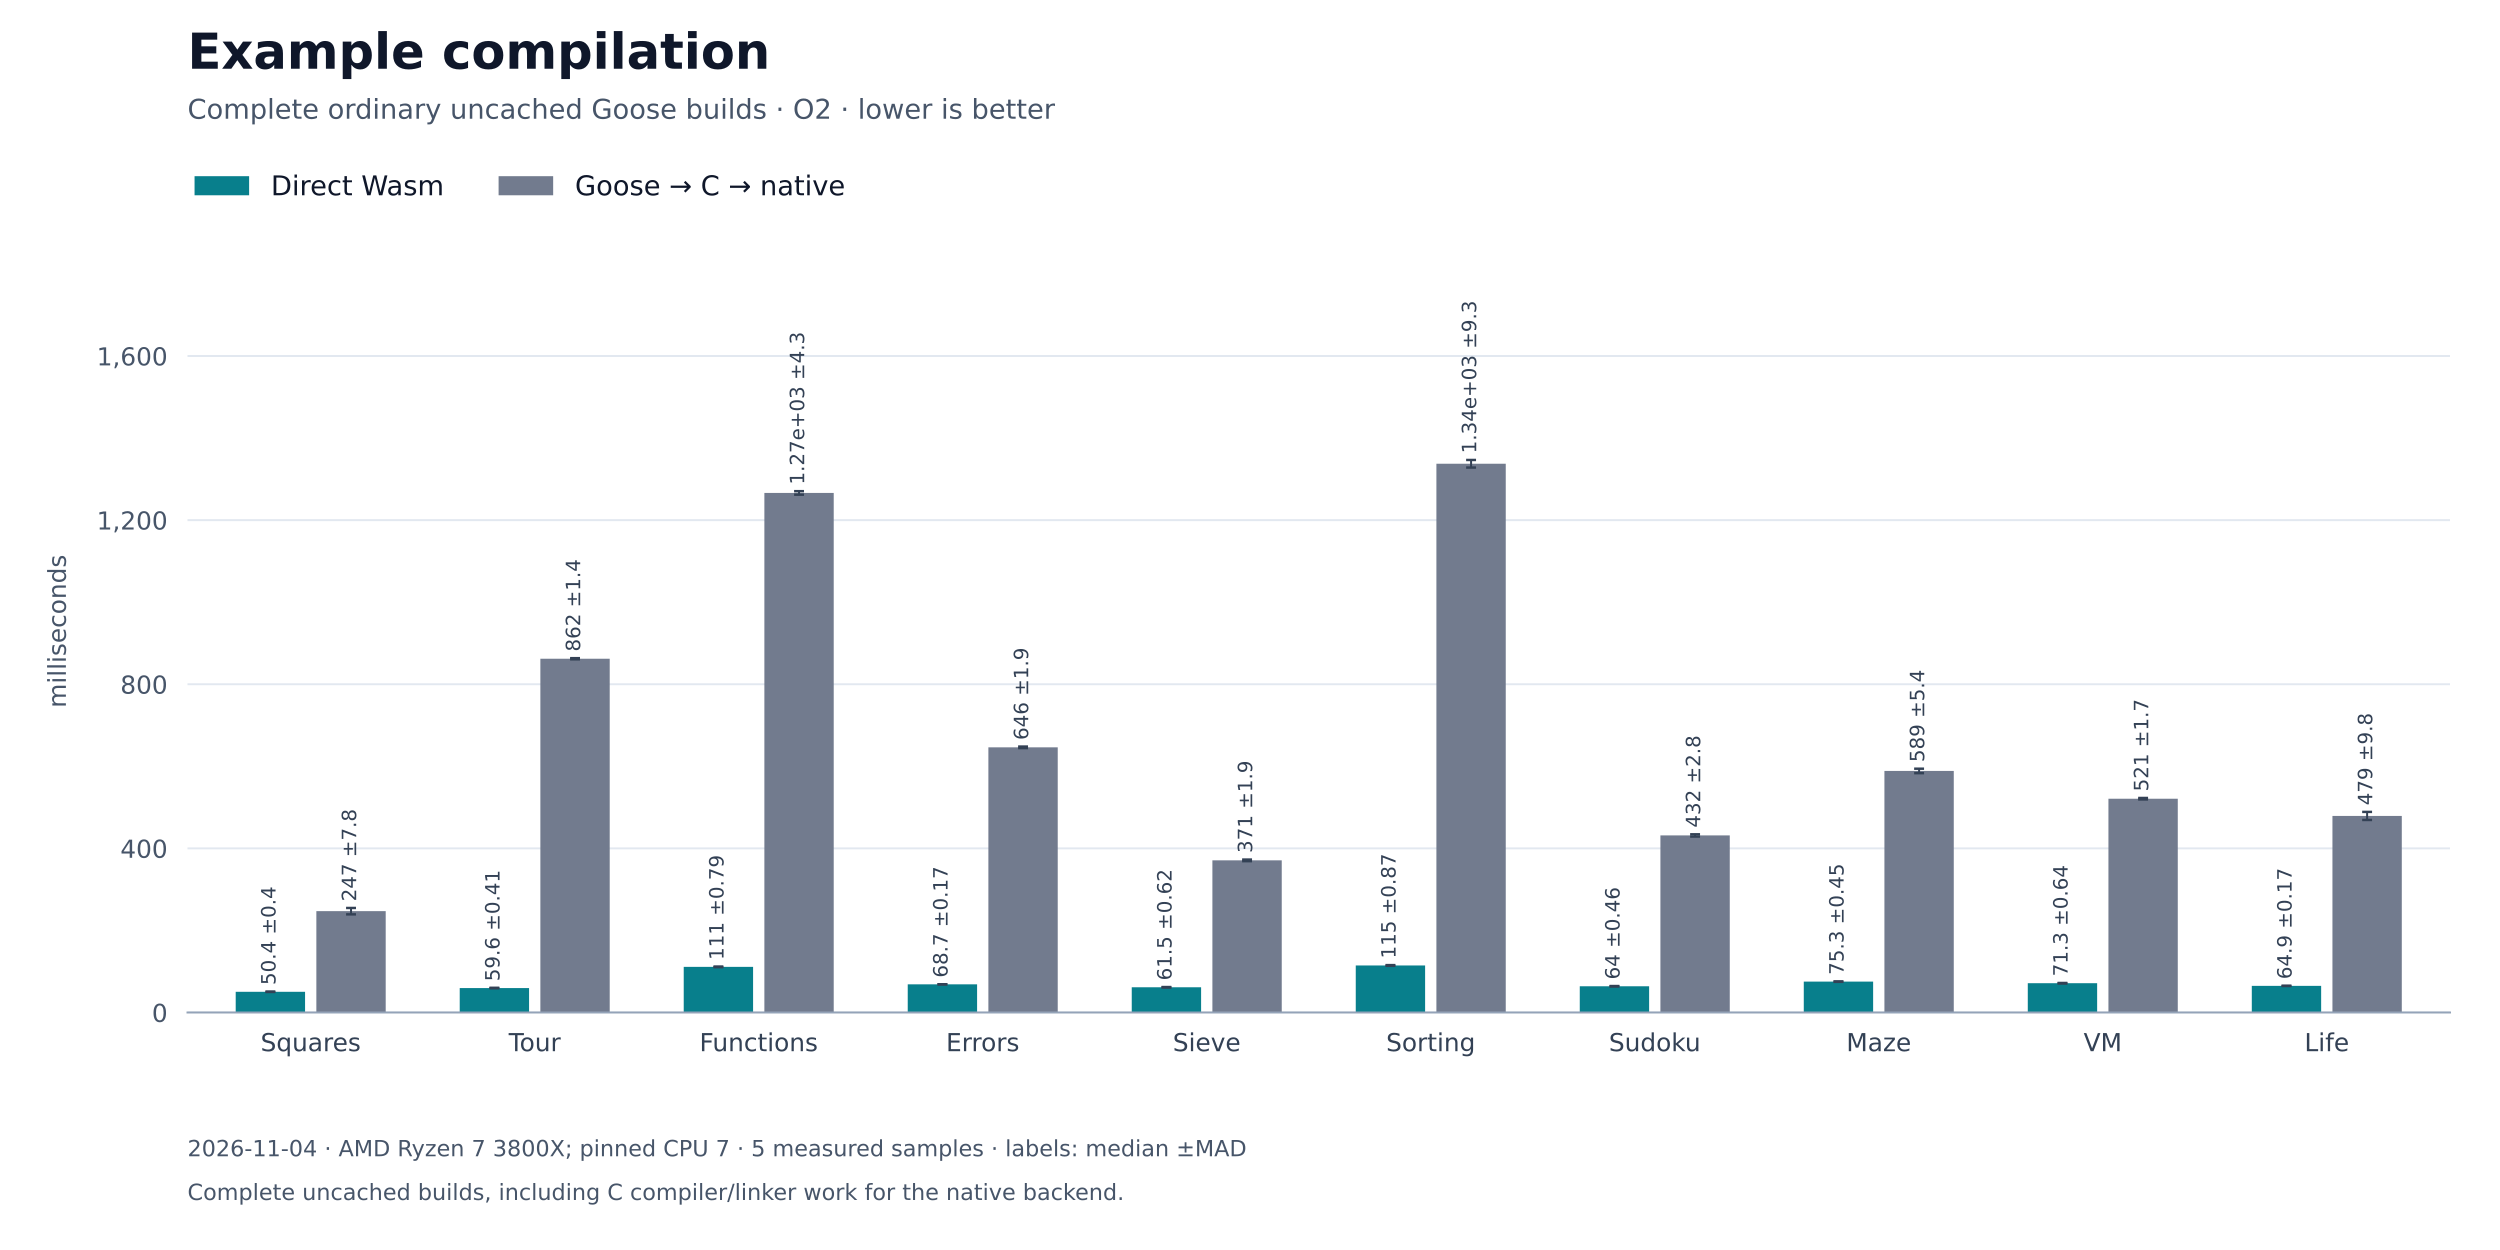
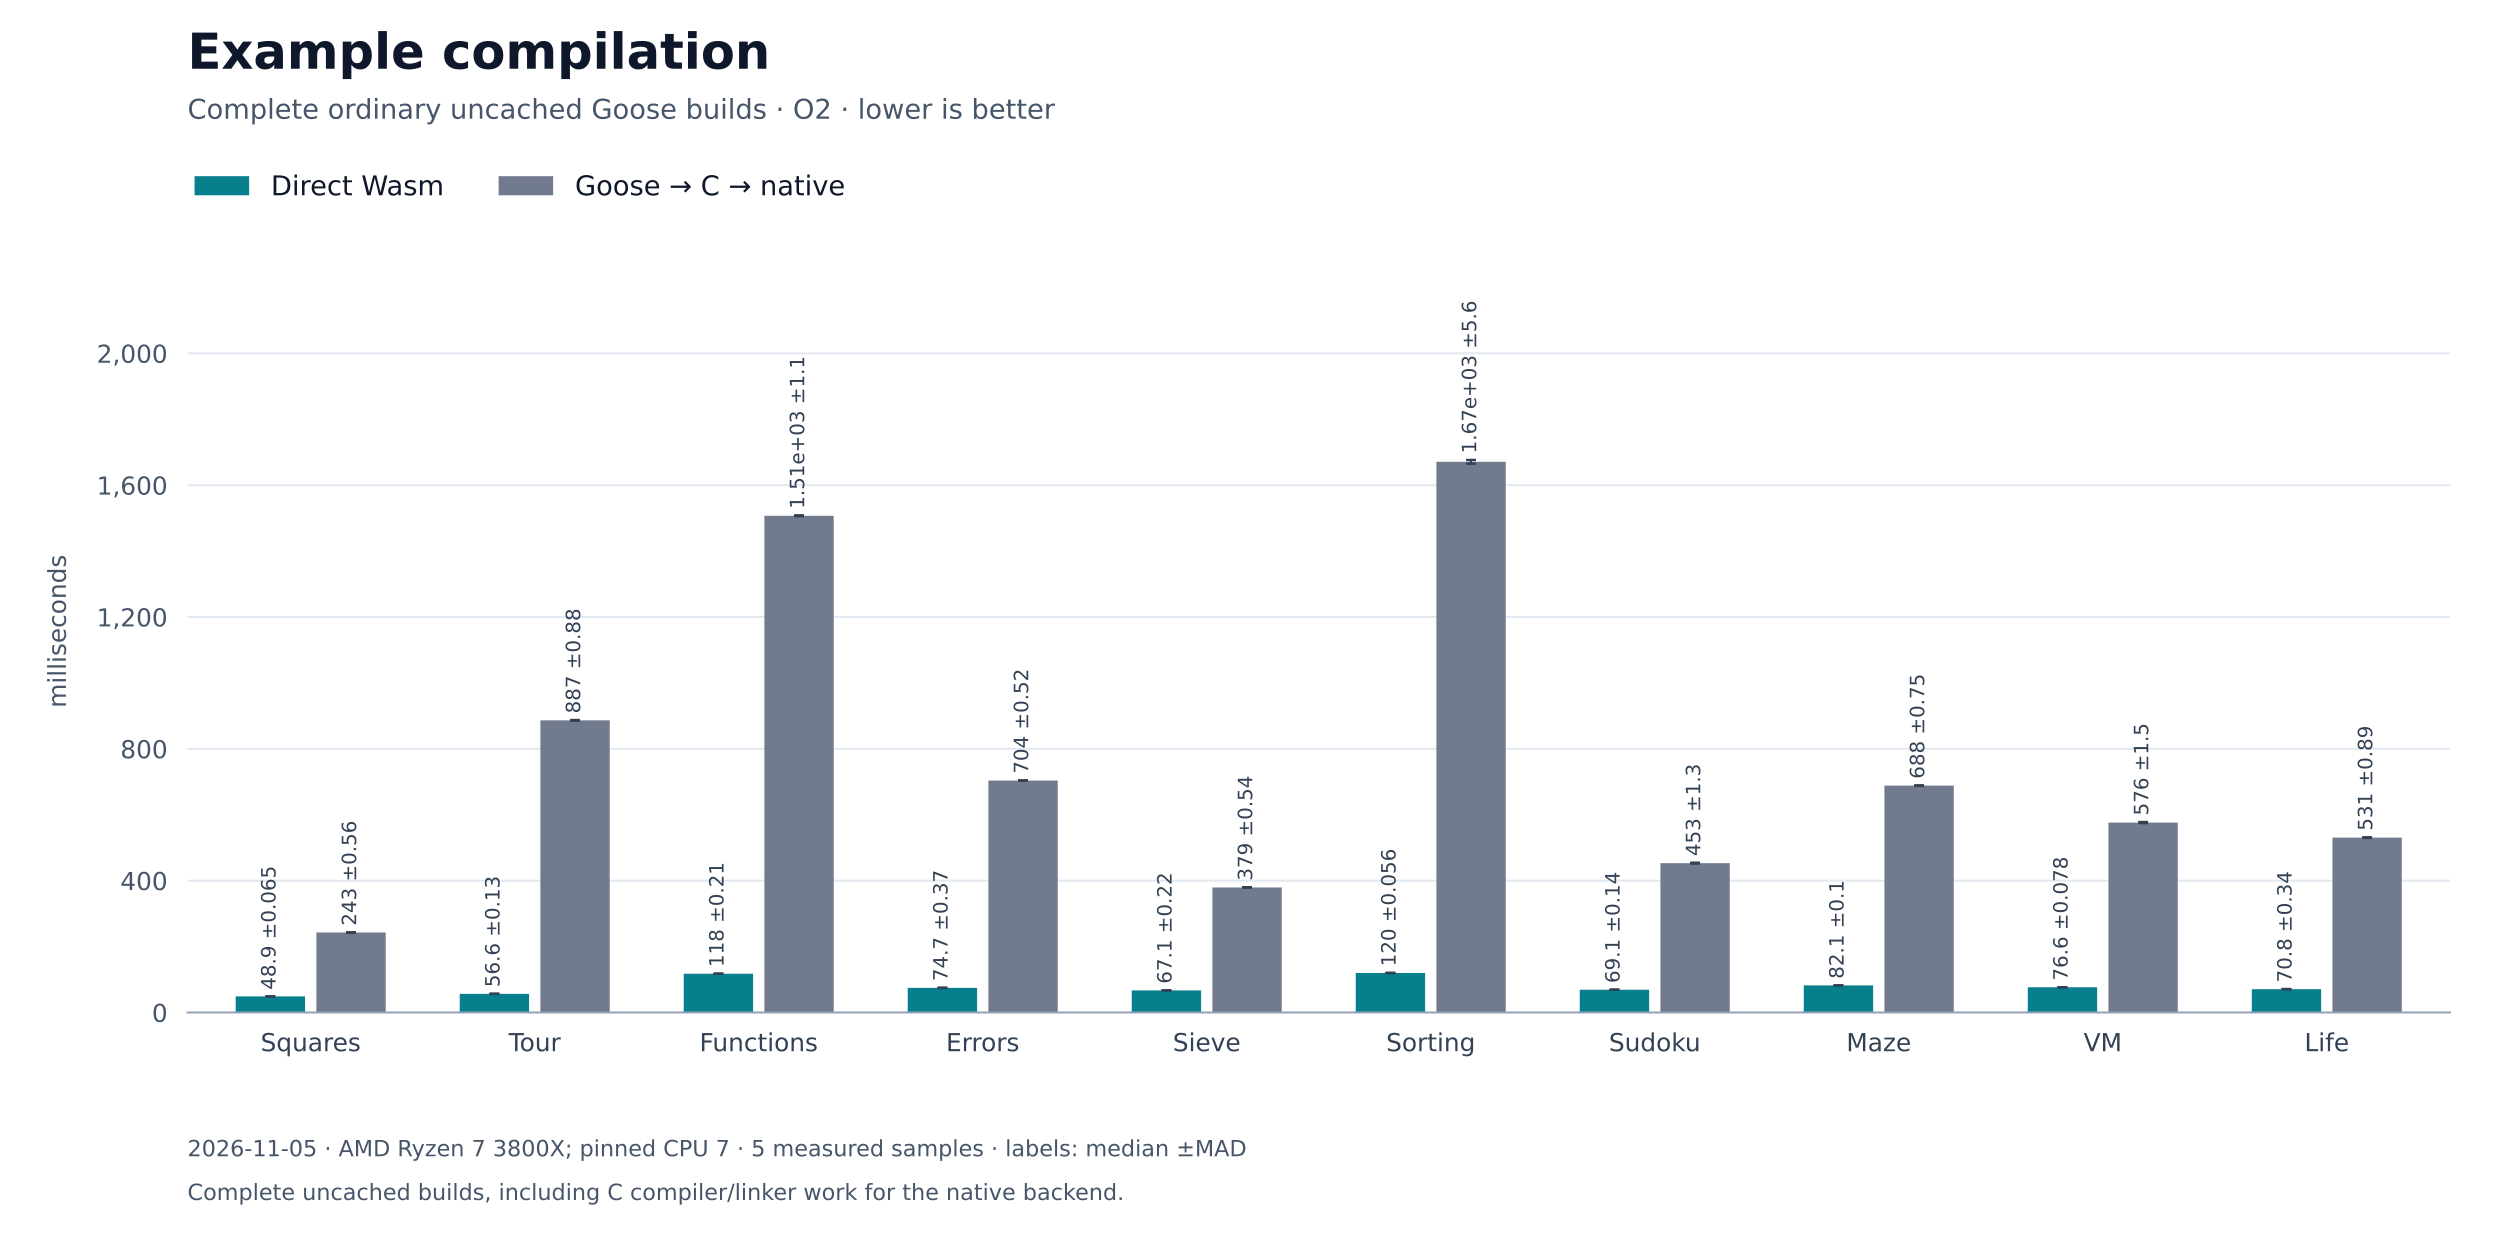
<svg xmlns="http://www.w3.org/2000/svg" xmlns:xlink="http://www.w3.org/1999/xlink" width="1008pt" height="504pt" viewBox="0 0 1008 504" version="1.1">
  <defs>
    <style type="text/css">*{stroke-linejoin: round; stroke-linecap: butt}</style>
  </defs>
  <g id="figure_1">
    <g id="patch_1">
      <path d="M 0 504 L 1008 504 L 1008 0 L 0 0 z " style="fill: #ffffff" />
    </g>
    <g id="axes_1">
      <g id="patch_2">
        <path d="M 75.6 408.24 L 987.84 408.24 L 987.84 100.8 L 75.6 100.8 z " style="fill: #ffffff" />
      </g>
      <g id="matplotlib.axis_1">
        <g id="xtick_1">
          <g id="line2d_1" />
          <g id="text_1">
            <text style="font-size: 10px; font-family: 'DejaVu Sans'; text-anchor: middle; fill: #334155" x="125.276" y="423.838" transform="rotate(-0 125.2764 423.8377)">Squares</text>
          </g>
        </g>
        <g id="xtick_2">
          <g id="line2d_2" />
          <g id="text_2">
            <text style="font-size: 10px; font-family: 'DejaVu Sans'; text-anchor: middle; fill: #334155" x="215.597" y="423.838" transform="rotate(-0 215.5972 423.8377)">Tour</text>
          </g>
        </g>
        <g id="xtick_3">
          <g id="line2d_3" />
          <g id="text_3">
            <text style="font-size: 10px; font-family: 'DejaVu Sans'; text-anchor: middle; fill: #334155" x="305.918" y="423.838" transform="rotate(-0 305.918 423.8384)">Functions</text>
          </g>
        </g>
        <g id="xtick_4">
          <g id="line2d_4" />
          <g id="text_4">
            <text style="font-size: 10px; font-family: 'DejaVu Sans'; text-anchor: middle; fill: #334155" x="396.239" y="423.838" transform="rotate(-0 396.2388 423.8377)">Errors</text>
          </g>
        </g>
        <g id="xtick_5">
          <g id="line2d_5" />
          <g id="text_5">
            <text style="font-size: 10px; font-family: 'DejaVu Sans'; text-anchor: middle; fill: #334155" x="486.56" y="423.838" transform="rotate(-0 486.5596 423.8384)">Sieve</text>
          </g>
        </g>
        <g id="xtick_6">
          <g id="line2d_6" />
          <g id="text_6">
            <text style="font-size: 10px; font-family: 'DejaVu Sans'; text-anchor: middle; fill: #334155" x="576.88" y="423.838" transform="rotate(-0 576.8804 423.8384)">Sorting</text>
          </g>
        </g>
        <g id="xtick_7">
          <g id="line2d_7" />
          <g id="text_7">
            <text style="font-size: 10px; font-family: 'DejaVu Sans'; text-anchor: middle; fill: #334155" x="667.201" y="423.838" transform="rotate(-0 667.2012 423.8384)">Sudoku</text>
          </g>
        </g>
        <g id="xtick_8">
          <g id="line2d_8" />
          <g id="text_8">
            <text style="font-size: 10px; font-family: 'DejaVu Sans'; text-anchor: middle; fill: #334155" x="757.522" y="423.838" transform="rotate(-0 757.522 423.8377)">Maze</text>
          </g>
        </g>
        <g id="xtick_9">
          <g id="line2d_9" />
          <g id="text_9">
            <text style="font-size: 10px; font-family: 'DejaVu Sans'; text-anchor: middle; fill: #334155" x="847.843" y="423.838" transform="rotate(-0 847.8428 423.8377)">VM</text>
          </g>
        </g>
        <g id="xtick_10">
          <g id="line2d_10" />
          <g id="text_10">
            <text style="font-size: 10px; font-family: 'DejaVu Sans'; text-anchor: middle; fill: #334155" x="938.164" y="423.838" transform="rotate(-0 938.1636 423.8384)">Life</text>
          </g>
        </g>
      </g>
      <g id="matplotlib.axis_2">
        <g id="ytick_1">
          <g id="line2d_11">
            <path d="M 75.6 408.24 L 987.84 408.24 " clip-path="url(#p27fe2b42cb)" style="fill: none; stroke: #e2e8f0; stroke-width: 0.8; stroke-linecap: square" />
          </g>
          <g id="line2d_12" />
          <g id="text_11">
            <text style="font-size: 10px; font-family: 'DejaVu Sans'; text-anchor: end; fill: #475569" x="67.6" y="412.039" transform="rotate(-0 67.6 412.0388)">0</text>
          </g>
        </g>
        <g id="ytick_2">
          <g id="line2d_13">
-             <path d="M 75.6 342.063 L 987.84 342.063 " clip-path="url(#p27fe2b42cb)" style="fill: none; stroke: #e2e8f0; stroke-width: 0.8; stroke-linecap: square" />
+             <path d="M 75.6 355.086 L 987.84 355.086 " clip-path="url(#p27fe2b42cb)" style="fill: none; stroke: #e2e8f0; stroke-width: 0.8; stroke-linecap: square" />
          </g>
          <g id="line2d_14" />
          <g id="text_12">
-             <text style="font-size: 10px; font-family: 'DejaVu Sans'; text-anchor: end; fill: #475569" x="67.6" y="345.861" transform="rotate(-0 67.6 345.8615)">400</text>
+             <text style="font-size: 10px; font-family: 'DejaVu Sans'; text-anchor: end; fill: #475569" x="67.6" y="358.885" transform="rotate(-0 67.6 358.8846)">400</text>
          </g>
        </g>
        <g id="ytick_3">
          <g id="line2d_15">
-             <path d="M 75.6 275.885 L 987.84 275.885 " clip-path="url(#p27fe2b42cb)" style="fill: none; stroke: #e2e8f0; stroke-width: 0.8; stroke-linecap: square" />
+             <path d="M 75.6 301.932 L 987.84 301.932 " clip-path="url(#p27fe2b42cb)" style="fill: none; stroke: #e2e8f0; stroke-width: 0.8; stroke-linecap: square" />
          </g>
          <g id="line2d_16" />
          <g id="text_13">
-             <text style="font-size: 10px; font-family: 'DejaVu Sans'; text-anchor: end; fill: #475569" x="67.6" y="279.684" transform="rotate(-0 67.6 279.6841)">800</text>
+             <text style="font-size: 10px; font-family: 'DejaVu Sans'; text-anchor: end; fill: #475569" x="67.6" y="305.73" transform="rotate(-0 67.6 305.7303)">800</text>
          </g>
        </g>
        <g id="ytick_4">
          <g id="line2d_17">
-             <path d="M 75.6 209.708 L 987.84 209.708 " clip-path="url(#p27fe2b42cb)" style="fill: none; stroke: #e2e8f0; stroke-width: 0.8; stroke-linecap: square" />
+             <path d="M 75.6 248.777 L 987.84 248.777 " clip-path="url(#p27fe2b42cb)" style="fill: none; stroke: #e2e8f0; stroke-width: 0.8; stroke-linecap: square" />
          </g>
          <g id="line2d_18" />
          <g id="text_14">
-             <text style="font-size: 10px; font-family: 'DejaVu Sans'; text-anchor: end; fill: #475569" x="67.6" y="213.507" transform="rotate(-0 67.6 213.5067)">1,200</text>
+             <text style="font-size: 10px; font-family: 'DejaVu Sans'; text-anchor: end; fill: #475569" x="67.6" y="252.576" transform="rotate(-0 67.6 252.5761)">1,200</text>
          </g>
        </g>
        <g id="ytick_5">
          <g id="line2d_19">
-             <path d="M 75.6 143.531 L 987.84 143.531 " clip-path="url(#p27fe2b42cb)" style="fill: none; stroke: #e2e8f0; stroke-width: 0.8; stroke-linecap: square" />
+             <path d="M 75.6 195.623 L 987.84 195.623 " clip-path="url(#p27fe2b42cb)" style="fill: none; stroke: #e2e8f0; stroke-width: 0.8; stroke-linecap: square" />
          </g>
          <g id="line2d_20" />
          <g id="text_15">
-             <text style="font-size: 10px; font-family: 'DejaVu Sans'; text-anchor: end; fill: #475569" x="67.6" y="147.329" transform="rotate(-0 67.6 147.3293)">1,600</text>
-           </g>
-         </g>
-         <g id="text_16">
+             <text style="font-size: 10px; font-family: 'DejaVu Sans'; text-anchor: end; fill: #475569" x="67.6" y="199.422" transform="rotate(-0 67.6 199.4219)">1,600</text>
+           </g>
+         </g>
+         <g id="ytick_6">
+           <g id="line2d_21">
+             <path d="M 75.6 142.469 L 987.84 142.469 " clip-path="url(#p27fe2b42cb)" style="fill: none; stroke: #e2e8f0; stroke-width: 0.8; stroke-linecap: square" />
+           </g>
+           <g id="line2d_22" />
+           <g id="text_16">
+             <text style="font-size: 10px; font-family: 'DejaVu Sans'; text-anchor: end; fill: #475569" x="67.6" y="146.268" transform="rotate(-0 67.6 146.2676)">2,000</text>
+           </g>
+         </g>
+         <g id="text_17">
          <text style="font-size: 10px; font-family: 'DejaVu Sans'; text-anchor: middle; fill: #475569" x="26.57" y="254.52" transform="rotate(-90 26.56953 254.52)">milliseconds</text>
        </g>
      </g>
      <g id="patch_3">
-         <path d="M 95.037 408.24 L 123 408.24 L 123 399.9 L 95.037 399.9 z " clip-path="url(#p27fe2b42cb)" style="fill: #087f8c" />
+         <path d="M 95.037 408.24 L 123 408.24 L 123 401.747 L 95.037 401.747 z " clip-path="url(#p27fe2b42cb)" style="fill: #087f8c" />
      </g>
      <g id="patch_4">
-         <path d="M 185.358 408.24 L 213.321 408.24 L 213.321 398.377 L 185.358 398.377 z " clip-path="url(#p27fe2b42cb)" style="fill: #087f8c" />
+         <path d="M 185.358 408.24 L 213.321 408.24 L 213.321 400.714 L 185.358 400.714 z " clip-path="url(#p27fe2b42cb)" style="fill: #087f8c" />
      </g>
      <g id="patch_5">
-         <path d="M 275.679 408.24 L 303.642 408.24 L 303.642 389.84 L 275.679 389.84 z " clip-path="url(#p27fe2b42cb)" style="fill: #087f8c" />
+         <path d="M 275.679 408.24 L 303.642 408.24 L 303.642 392.612 L 275.679 392.612 z " clip-path="url(#p27fe2b42cb)" style="fill: #087f8c" />
      </g>
      <g id="patch_6">
-         <path d="M 365.999 408.24 L 393.963 408.24 L 393.963 396.877 L 365.999 396.877 z " clip-path="url(#p27fe2b42cb)" style="fill: #087f8c" />
+         <path d="M 365.999 408.24 L 393.963 408.24 L 393.963 398.314 L 365.999 398.314 z " clip-path="url(#p27fe2b42cb)" style="fill: #087f8c" />
      </g>
      <g id="patch_7">
-         <path d="M 456.32 408.24 L 484.284 408.24 L 484.284 398.066 L 456.32 398.066 z " clip-path="url(#p27fe2b42cb)" style="fill: #087f8c" />
+         <path d="M 456.32 408.24 L 484.284 408.24 L 484.284 399.329 L 456.32 399.329 z " clip-path="url(#p27fe2b42cb)" style="fill: #087f8c" />
      </g>
      <g id="patch_8">
-         <path d="M 546.641 408.24 L 574.604 408.24 L 574.604 389.28 L 546.641 389.28 z " clip-path="url(#p27fe2b42cb)" style="fill: #087f8c" />
+         <path d="M 546.641 408.24 L 574.604 408.24 L 574.604 392.303 L 546.641 392.303 z " clip-path="url(#p27fe2b42cb)" style="fill: #087f8c" />
      </g>
      <g id="patch_9">
-         <path d="M 636.962 408.24 L 664.925 408.24 L 664.925 397.657 L 636.962 397.657 z " clip-path="url(#p27fe2b42cb)" style="fill: #087f8c" />
+         <path d="M 636.962 408.24 L 664.925 408.24 L 664.925 399.054 L 636.962 399.054 z " clip-path="url(#p27fe2b42cb)" style="fill: #087f8c" />
      </g>
      <g id="patch_10">
-         <path d="M 727.283 408.24 L 755.246 408.24 L 755.246 395.788 L 727.283 395.788 z " clip-path="url(#p27fe2b42cb)" style="fill: #087f8c" />
+         <path d="M 727.283 408.24 L 755.246 408.24 L 755.246 397.325 L 727.283 397.325 z " clip-path="url(#p27fe2b42cb)" style="fill: #087f8c" />
      </g>
      <g id="patch_11">
-         <path d="M 817.603 408.24 L 845.567 408.24 L 845.567 396.436 L 817.603 396.436 z " clip-path="url(#p27fe2b42cb)" style="fill: #087f8c" />
+         <path d="M 817.603 408.24 L 845.567 408.24 L 845.567 398.057 L 817.603 398.057 z " clip-path="url(#p27fe2b42cb)" style="fill: #087f8c" />
      </g>
      <g id="patch_12">
-         <path d="M 907.924 408.24 L 935.887 408.24 L 935.887 397.51 L 907.924 397.51 z " clip-path="url(#p27fe2b42cb)" style="fill: #087f8c" />
+         <path d="M 907.924 408.24 L 935.887 408.24 L 935.887 398.834 L 907.924 398.834 z " clip-path="url(#p27fe2b42cb)" style="fill: #087f8c" />
      </g>
      <g id="patch_13">
-         <path d="M 127.553 408.24 L 155.516 408.24 L 155.516 367.381 L 127.553 367.381 z " clip-path="url(#p27fe2b42cb)" style="fill: #727b8e" />
+         <path d="M 127.553 408.24 L 155.516 408.24 L 155.516 375.983 L 127.553 375.983 z " clip-path="url(#p27fe2b42cb)" style="fill: #727b8e" />
      </g>
      <g id="patch_14">
-         <path d="M 217.873 408.24 L 245.837 408.24 L 245.837 265.594 L 217.873 265.594 z " clip-path="url(#p27fe2b42cb)" style="fill: #727b8e" />
+         <path d="M 217.873 408.24 L 245.837 408.24 L 245.837 290.429 L 217.873 290.429 z " clip-path="url(#p27fe2b42cb)" style="fill: #727b8e" />
      </g>
      <g id="patch_15">
-         <path d="M 308.194 408.24 L 336.157 408.24 L 336.157 198.755 L 308.194 198.755 z " clip-path="url(#p27fe2b42cb)" style="fill: #727b8e" />
+         <path d="M 308.194 408.24 L 336.157 408.24 L 336.157 207.958 L 308.194 207.958 z " clip-path="url(#p27fe2b42cb)" style="fill: #727b8e" />
      </g>
      <g id="patch_16">
-         <path d="M 398.515 408.24 L 426.478 408.24 L 426.478 301.335 L 398.515 301.335 z " clip-path="url(#p27fe2b42cb)" style="fill: #727b8e" />
+         <path d="M 398.515 408.24 L 426.478 408.24 L 426.478 314.705 L 398.515 314.705 z " clip-path="url(#p27fe2b42cb)" style="fill: #727b8e" />
      </g>
      <g id="patch_17">
-         <path d="M 488.836 408.24 L 516.799 408.24 L 516.799 346.896 L 488.836 346.896 z " clip-path="url(#p27fe2b42cb)" style="fill: #727b8e" />
+         <path d="M 488.836 408.24 L 516.799 408.24 L 516.799 357.815 L 488.836 357.815 z " clip-path="url(#p27fe2b42cb)" style="fill: #727b8e" />
      </g>
      <g id="patch_18">
-         <path d="M 579.156 408.24 L 607.12 408.24 L 607.12 186.989 L 579.156 186.989 z " clip-path="url(#p27fe2b42cb)" style="fill: #727b8e" />
+         <path d="M 579.156 408.24 L 607.12 408.24 L 607.12 186.205 L 579.156 186.205 z " clip-path="url(#p27fe2b42cb)" style="fill: #727b8e" />
      </g>
      <g id="patch_19">
-         <path d="M 669.477 408.24 L 697.441 408.24 L 697.441 336.846 L 669.477 336.846 z " clip-path="url(#p27fe2b42cb)" style="fill: #727b8e" />
+         <path d="M 669.477 408.24 L 697.441 408.24 L 697.441 348.023 L 669.477 348.023 z " clip-path="url(#p27fe2b42cb)" style="fill: #727b8e" />
      </g>
      <g id="patch_20">
-         <path d="M 759.798 408.24 L 787.761 408.24 L 787.761 310.835 L 759.798 310.835 z " clip-path="url(#p27fe2b42cb)" style="fill: #727b8e" />
+         <path d="M 759.798 408.24 L 787.761 408.24 L 787.761 316.759 L 759.798 316.759 z " clip-path="url(#p27fe2b42cb)" style="fill: #727b8e" />
      </g>
      <g id="patch_21">
-         <path d="M 850.119 408.24 L 878.082 408.24 L 878.082 322.038 L 850.119 322.038 z " clip-path="url(#p27fe2b42cb)" style="fill: #727b8e" />
+         <path d="M 850.119 408.24 L 878.082 408.24 L 878.082 331.66 L 850.119 331.66 z " clip-path="url(#p27fe2b42cb)" style="fill: #727b8e" />
      </g>
      <g id="patch_22">
-         <path d="M 940.44 408.24 L 968.403 408.24 L 968.403 328.989 L 940.44 328.989 z " clip-path="url(#p27fe2b42cb)" style="fill: #727b8e" />
+         <path d="M 940.44 408.24 L 968.403 408.24 L 968.403 337.719 L 940.44 337.719 z " clip-path="url(#p27fe2b42cb)" style="fill: #727b8e" />
      </g>
      <g id="LineCollection_1">
-         <path d="M 109.019 399.967 L 109.019 399.834 " clip-path="url(#p27fe2b42cb)" style="fill: none; stroke: #334155; stroke-width: 0.8" />
-         <path d="M 199.339 398.444 L 199.339 398.31 " clip-path="url(#p27fe2b42cb)" style="fill: none; stroke: #334155; stroke-width: 0.8" />
-         <path d="M 289.66 389.971 L 289.66 389.71 " clip-path="url(#p27fe2b42cb)" style="fill: none; stroke: #334155; stroke-width: 0.8" />
-         <path d="M 379.981 396.905 L 379.981 396.848 " clip-path="url(#p27fe2b42cb)" style="fill: none; stroke: #334155; stroke-width: 0.8" />
-         <path d="M 470.302 398.169 L 470.302 397.964 " clip-path="url(#p27fe2b42cb)" style="fill: none; stroke: #334155; stroke-width: 0.8" />
-         <path d="M 560.623 389.424 L 560.623 389.136 " clip-path="url(#p27fe2b42cb)" style="fill: none; stroke: #334155; stroke-width: 0.8" />
-         <path d="M 650.943 397.732 L 650.943 397.581 " clip-path="url(#p27fe2b42cb)" style="fill: none; stroke: #334155; stroke-width: 0.8" />
-         <path d="M 741.264 395.863 L 741.264 395.713 " clip-path="url(#p27fe2b42cb)" style="fill: none; stroke: #334155; stroke-width: 0.8" />
-         <path d="M 831.585 396.542 L 831.585 396.33 " clip-path="url(#p27fe2b42cb)" style="fill: none; stroke: #334155; stroke-width: 0.8" />
-         <path d="M 921.906 397.538 L 921.906 397.482 " clip-path="url(#p27fe2b42cb)" style="fill: none; stroke: #334155; stroke-width: 0.8" />
-       </g>
-       <g id="line2d_21">
+         <path d="M 109.019 401.755 L 109.019 401.738 " clip-path="url(#p27fe2b42cb)" style="fill: none; stroke: #334155; stroke-width: 0.8" />
+         <path d="M 199.339 400.731 L 199.339 400.697 " clip-path="url(#p27fe2b42cb)" style="fill: none; stroke: #334155; stroke-width: 0.8" />
+         <path d="M 289.66 392.64 L 289.66 392.583 " clip-path="url(#p27fe2b42cb)" style="fill: none; stroke: #334155; stroke-width: 0.8" />
+         <path d="M 379.981 398.363 L 379.981 398.265 " clip-path="url(#p27fe2b42cb)" style="fill: none; stroke: #334155; stroke-width: 0.8" />
+         <path d="M 470.302 399.358 L 470.302 399.301 " clip-path="url(#p27fe2b42cb)" style="fill: none; stroke: #334155; stroke-width: 0.8" />
+         <path d="M 560.623 392.311 L 560.623 392.296 " clip-path="url(#p27fe2b42cb)" style="fill: none; stroke: #334155; stroke-width: 0.8" />
+         <path d="M 650.943 399.073 L 650.943 399.036 " clip-path="url(#p27fe2b42cb)" style="fill: none; stroke: #334155; stroke-width: 0.8" />
+         <path d="M 741.264 397.339 L 741.264 397.311 " clip-path="url(#p27fe2b42cb)" style="fill: none; stroke: #334155; stroke-width: 0.8" />
+         <path d="M 831.585 398.067 L 831.585 398.046 " clip-path="url(#p27fe2b42cb)" style="fill: none; stroke: #334155; stroke-width: 0.8" />
+         <path d="M 921.906 398.879 L 921.906 398.788 " clip-path="url(#p27fe2b42cb)" style="fill: none; stroke: #334155; stroke-width: 0.8" />
+       </g>
+       <g id="line2d_23">
        <defs>
          <path id="m630ef24590" d="M 2 0 L -2 -0 " style="stroke: #334155" />
        </defs>
        <g clip-path="url(#p27fe2b42cb)">
-           <use xlink:href="#m630ef24590" x="109.019" y="399.967" style="fill: #1f77b4; stroke: #334155" />
-           <use xlink:href="#m630ef24590" x="199.339" y="398.444" style="fill: #1f77b4; stroke: #334155" />
-           <use xlink:href="#m630ef24590" x="289.66" y="389.971" style="fill: #1f77b4; stroke: #334155" />
-           <use xlink:href="#m630ef24590" x="379.981" y="396.905" style="fill: #1f77b4; stroke: #334155" />
-           <use xlink:href="#m630ef24590" x="470.302" y="398.169" style="fill: #1f77b4; stroke: #334155" />
-           <use xlink:href="#m630ef24590" x="560.623" y="389.424" style="fill: #1f77b4; stroke: #334155" />
-           <use xlink:href="#m630ef24590" x="650.943" y="397.732" style="fill: #1f77b4; stroke: #334155" />
-           <use xlink:href="#m630ef24590" x="741.264" y="395.863" style="fill: #1f77b4; stroke: #334155" />
-           <use xlink:href="#m630ef24590" x="831.585" y="396.542" style="fill: #1f77b4; stroke: #334155" />
-           <use xlink:href="#m630ef24590" x="921.906" y="397.538" style="fill: #1f77b4; stroke: #334155" />
-         </g>
-       </g>
-       <g id="line2d_22">
-         <g clip-path="url(#p27fe2b42cb)">
-           <use xlink:href="#m630ef24590" x="109.019" y="399.834" style="fill: #1f77b4; stroke: #334155" />
-           <use xlink:href="#m630ef24590" x="199.339" y="398.31" style="fill: #1f77b4; stroke: #334155" />
-           <use xlink:href="#m630ef24590" x="289.66" y="389.71" style="fill: #1f77b4; stroke: #334155" />
-           <use xlink:href="#m630ef24590" x="379.981" y="396.848" style="fill: #1f77b4; stroke: #334155" />
-           <use xlink:href="#m630ef24590" x="470.302" y="397.964" style="fill: #1f77b4; stroke: #334155" />
-           <use xlink:href="#m630ef24590" x="560.623" y="389.136" style="fill: #1f77b4; stroke: #334155" />
-           <use xlink:href="#m630ef24590" x="650.943" y="397.581" style="fill: #1f77b4; stroke: #334155" />
-           <use xlink:href="#m630ef24590" x="741.264" y="395.713" style="fill: #1f77b4; stroke: #334155" />
-           <use xlink:href="#m630ef24590" x="831.585" y="396.33" style="fill: #1f77b4; stroke: #334155" />
-           <use xlink:href="#m630ef24590" x="921.906" y="397.482" style="fill: #1f77b4; stroke: #334155" />
-         </g>
-       </g>
-       <g id="LineCollection_2">
-         <path d="M 141.534 368.667 L 141.534 366.096 " clip-path="url(#p27fe2b42cb)" style="fill: none; stroke: #334155; stroke-width: 0.8" />
-         <path d="M 231.855 265.821 L 231.855 265.367 " clip-path="url(#p27fe2b42cb)" style="fill: none; stroke: #334155; stroke-width: 0.8" />
-         <path d="M 322.176 199.467 L 322.176 198.043 " clip-path="url(#p27fe2b42cb)" style="fill: none; stroke: #334155; stroke-width: 0.8" />
-         <path d="M 412.497 301.643 L 412.497 301.027 " clip-path="url(#p27fe2b42cb)" style="fill: none; stroke: #334155; stroke-width: 0.8" />
-         <path d="M 502.817 347.212 L 502.817 346.58 " clip-path="url(#p27fe2b42cb)" style="fill: none; stroke: #334155; stroke-width: 0.8" />
-         <path d="M 593.138 188.521 L 593.138 185.457 " clip-path="url(#p27fe2b42cb)" style="fill: none; stroke: #334155; stroke-width: 0.8" />
-         <path d="M 683.459 337.307 L 683.459 336.385 " clip-path="url(#p27fe2b42cb)" style="fill: none; stroke: #334155; stroke-width: 0.8" />
-         <path d="M 773.78 311.73 L 773.78 309.94 " clip-path="url(#p27fe2b42cb)" style="fill: none; stroke: #334155; stroke-width: 0.8" />
-         <path d="M 864.101 322.32 L 864.101 321.755 " clip-path="url(#p27fe2b42cb)" style="fill: none; stroke: #334155; stroke-width: 0.8" />
-         <path d="M 954.421 330.61 L 954.421 327.369 " clip-path="url(#p27fe2b42cb)" style="fill: none; stroke: #334155; stroke-width: 0.8" />
-       </g>
-       <g id="line2d_23">
-         <g clip-path="url(#p27fe2b42cb)">
-           <use xlink:href="#m630ef24590" x="141.534" y="368.667" style="fill: #1f77b4; stroke: #334155" />
-           <use xlink:href="#m630ef24590" x="231.855" y="265.821" style="fill: #1f77b4; stroke: #334155" />
-           <use xlink:href="#m630ef24590" x="322.176" y="199.467" style="fill: #1f77b4; stroke: #334155" />
-           <use xlink:href="#m630ef24590" x="412.497" y="301.643" style="fill: #1f77b4; stroke: #334155" />
-           <use xlink:href="#m630ef24590" x="502.817" y="347.212" style="fill: #1f77b4; stroke: #334155" />
-           <use xlink:href="#m630ef24590" x="593.138" y="188.521" style="fill: #1f77b4; stroke: #334155" />
-           <use xlink:href="#m630ef24590" x="683.459" y="337.307" style="fill: #1f77b4; stroke: #334155" />
-           <use xlink:href="#m630ef24590" x="773.78" y="311.73" style="fill: #1f77b4; stroke: #334155" />
-           <use xlink:href="#m630ef24590" x="864.101" y="322.32" style="fill: #1f77b4; stroke: #334155" />
-           <use xlink:href="#m630ef24590" x="954.421" y="330.61" style="fill: #1f77b4; stroke: #334155" />
+           <use xlink:href="#m630ef24590" x="109.019" y="401.755" style="fill: #1f77b4; stroke: #334155" />
+           <use xlink:href="#m630ef24590" x="199.339" y="400.731" style="fill: #1f77b4; stroke: #334155" />
+           <use xlink:href="#m630ef24590" x="289.66" y="392.64" style="fill: #1f77b4; stroke: #334155" />
+           <use xlink:href="#m630ef24590" x="379.981" y="398.363" style="fill: #1f77b4; stroke: #334155" />
+           <use xlink:href="#m630ef24590" x="470.302" y="399.358" style="fill: #1f77b4; stroke: #334155" />
+           <use xlink:href="#m630ef24590" x="560.623" y="392.311" style="fill: #1f77b4; stroke: #334155" />
+           <use xlink:href="#m630ef24590" x="650.943" y="399.073" style="fill: #1f77b4; stroke: #334155" />
+           <use xlink:href="#m630ef24590" x="741.264" y="397.339" style="fill: #1f77b4; stroke: #334155" />
+           <use xlink:href="#m630ef24590" x="831.585" y="398.067" style="fill: #1f77b4; stroke: #334155" />
+           <use xlink:href="#m630ef24590" x="921.906" y="398.879" style="fill: #1f77b4; stroke: #334155" />
        </g>
      </g>
      <g id="line2d_24">
        <g clip-path="url(#p27fe2b42cb)">
-           <use xlink:href="#m630ef24590" x="141.534" y="366.096" style="fill: #1f77b4; stroke: #334155" />
-           <use xlink:href="#m630ef24590" x="231.855" y="265.367" style="fill: #1f77b4; stroke: #334155" />
-           <use xlink:href="#m630ef24590" x="322.176" y="198.043" style="fill: #1f77b4; stroke: #334155" />
-           <use xlink:href="#m630ef24590" x="412.497" y="301.027" style="fill: #1f77b4; stroke: #334155" />
-           <use xlink:href="#m630ef24590" x="502.817" y="346.58" style="fill: #1f77b4; stroke: #334155" />
+           <use xlink:href="#m630ef24590" x="109.019" y="401.738" style="fill: #1f77b4; stroke: #334155" />
+           <use xlink:href="#m630ef24590" x="199.339" y="400.697" style="fill: #1f77b4; stroke: #334155" />
+           <use xlink:href="#m630ef24590" x="289.66" y="392.583" style="fill: #1f77b4; stroke: #334155" />
+           <use xlink:href="#m630ef24590" x="379.981" y="398.265" style="fill: #1f77b4; stroke: #334155" />
+           <use xlink:href="#m630ef24590" x="470.302" y="399.301" style="fill: #1f77b4; stroke: #334155" />
+           <use xlink:href="#m630ef24590" x="560.623" y="392.296" style="fill: #1f77b4; stroke: #334155" />
+           <use xlink:href="#m630ef24590" x="650.943" y="399.036" style="fill: #1f77b4; stroke: #334155" />
+           <use xlink:href="#m630ef24590" x="741.264" y="397.311" style="fill: #1f77b4; stroke: #334155" />
+           <use xlink:href="#m630ef24590" x="831.585" y="398.046" style="fill: #1f77b4; stroke: #334155" />
+           <use xlink:href="#m630ef24590" x="921.906" y="398.788" style="fill: #1f77b4; stroke: #334155" />
+         </g>
+       </g>
+       <g id="LineCollection_2">
+         <path d="M 141.534 376.057 L 141.534 375.909 " clip-path="url(#p27fe2b42cb)" style="fill: none; stroke: #334155; stroke-width: 0.8" />
+         <path d="M 231.855 290.546 L 231.855 290.312 " clip-path="url(#p27fe2b42cb)" style="fill: none; stroke: #334155; stroke-width: 0.8" />
+         <path d="M 322.176 208.111 L 322.176 207.805 " clip-path="url(#p27fe2b42cb)" style="fill: none; stroke: #334155; stroke-width: 0.8" />
+         <path d="M 412.497 314.775 L 412.497 314.636 " clip-path="url(#p27fe2b42cb)" style="fill: none; stroke: #334155; stroke-width: 0.8" />
+         <path d="M 502.817 357.886 L 502.817 357.744 " clip-path="url(#p27fe2b42cb)" style="fill: none; stroke: #334155; stroke-width: 0.8" />
+         <path d="M 593.138 186.952 L 593.138 185.457 " clip-path="url(#p27fe2b42cb)" style="fill: none; stroke: #334155; stroke-width: 0.8" />
+         <path d="M 683.459 348.199 L 683.459 347.847 " clip-path="url(#p27fe2b42cb)" style="fill: none; stroke: #334155; stroke-width: 0.8" />
+         <path d="M 773.78 316.858 L 773.78 316.66 " clip-path="url(#p27fe2b42cb)" style="fill: none; stroke: #334155; stroke-width: 0.8" />
+         <path d="M 864.101 331.862 L 864.101 331.458 " clip-path="url(#p27fe2b42cb)" style="fill: none; stroke: #334155; stroke-width: 0.8" />
+         <path d="M 954.421 337.838 L 954.421 337.6 " clip-path="url(#p27fe2b42cb)" style="fill: none; stroke: #334155; stroke-width: 0.8" />
+       </g>
+       <g id="line2d_25">
+         <g clip-path="url(#p27fe2b42cb)">
+           <use xlink:href="#m630ef24590" x="141.534" y="376.057" style="fill: #1f77b4; stroke: #334155" />
+           <use xlink:href="#m630ef24590" x="231.855" y="290.546" style="fill: #1f77b4; stroke: #334155" />
+           <use xlink:href="#m630ef24590" x="322.176" y="208.111" style="fill: #1f77b4; stroke: #334155" />
+           <use xlink:href="#m630ef24590" x="412.497" y="314.775" style="fill: #1f77b4; stroke: #334155" />
+           <use xlink:href="#m630ef24590" x="502.817" y="357.886" style="fill: #1f77b4; stroke: #334155" />
+           <use xlink:href="#m630ef24590" x="593.138" y="186.952" style="fill: #1f77b4; stroke: #334155" />
+           <use xlink:href="#m630ef24590" x="683.459" y="348.199" style="fill: #1f77b4; stroke: #334155" />
+           <use xlink:href="#m630ef24590" x="773.78" y="316.858" style="fill: #1f77b4; stroke: #334155" />
+           <use xlink:href="#m630ef24590" x="864.101" y="331.862" style="fill: #1f77b4; stroke: #334155" />
+           <use xlink:href="#m630ef24590" x="954.421" y="337.838" style="fill: #1f77b4; stroke: #334155" />
+         </g>
+       </g>
+       <g id="line2d_26">
+         <g clip-path="url(#p27fe2b42cb)">
+           <use xlink:href="#m630ef24590" x="141.534" y="375.909" style="fill: #1f77b4; stroke: #334155" />
+           <use xlink:href="#m630ef24590" x="231.855" y="290.312" style="fill: #1f77b4; stroke: #334155" />
+           <use xlink:href="#m630ef24590" x="322.176" y="207.805" style="fill: #1f77b4; stroke: #334155" />
+           <use xlink:href="#m630ef24590" x="412.497" y="314.636" style="fill: #1f77b4; stroke: #334155" />
+           <use xlink:href="#m630ef24590" x="502.817" y="357.744" style="fill: #1f77b4; stroke: #334155" />
          <use xlink:href="#m630ef24590" x="593.138" y="185.457" style="fill: #1f77b4; stroke: #334155" />
-           <use xlink:href="#m630ef24590" x="683.459" y="336.385" style="fill: #1f77b4; stroke: #334155" />
-           <use xlink:href="#m630ef24590" x="773.78" y="309.94" style="fill: #1f77b4; stroke: #334155" />
-           <use xlink:href="#m630ef24590" x="864.101" y="321.755" style="fill: #1f77b4; stroke: #334155" />
-           <use xlink:href="#m630ef24590" x="954.421" y="327.369" style="fill: #1f77b4; stroke: #334155" />
+           <use xlink:href="#m630ef24590" x="683.459" y="347.847" style="fill: #1f77b4; stroke: #334155" />
+           <use xlink:href="#m630ef24590" x="773.78" y="316.66" style="fill: #1f77b4; stroke: #334155" />
+           <use xlink:href="#m630ef24590" x="864.101" y="331.458" style="fill: #1f77b4; stroke: #334155" />
+           <use xlink:href="#m630ef24590" x="954.421" y="337.6" style="fill: #1f77b4; stroke: #334155" />
        </g>
      </g>
      <g id="patch_23">
        <path d="M 75.6 408.24 L 987.84 408.24 " style="fill: none; stroke: #94a3b8; stroke-width: 0.8; stroke-linejoin: miter; stroke-linecap: square" />
      </g>
-       <g id="text_17">
-         <text style="font-size: 8px; font-family: 'DejaVu Sans'; fill: #334155" transform="translate(111.0968 397.1603) rotate(-90)">50.4 ±0.4</text>
-       </g>
      <g id="text_18">
-         <text style="font-size: 8px; font-family: 'DejaVu Sans'; fill: #334155" transform="translate(201.4176 395.6364) rotate(-90)">59.6 ±0.41</text>
+         <text style="font-size: 8px; font-family: 'DejaVu Sans'; fill: #334155" transform="translate(111.0968 399.0648) rotate(-90)">48.9 ±0.065</text>
      </g>
      <g id="text_19">
-         <text style="font-size: 8px; font-family: 'DejaVu Sans'; fill: #334155" transform="translate(291.7384 387.0368) rotate(-90)">111 ±0.79</text>
+         <text style="font-size: 8px; font-family: 'DejaVu Sans'; fill: #334155" transform="translate(201.4176 398.0232) rotate(-90)">56.6 ±0.13</text>
      </g>
      <g id="text_20">
-         <text style="font-size: 8px; font-family: 'DejaVu Sans'; fill: #334155" transform="translate(382.0592 394.1748) rotate(-90)">68.7 ±0.17</text>
+         <text style="font-size: 8px; font-family: 'DejaVu Sans'; fill: #334155" transform="translate(291.7384 389.91) rotate(-90)">118 ±0.21</text>
      </g>
      <g id="text_21">
-         <text style="font-size: 8px; font-family: 'DejaVu Sans'; fill: #334155" transform="translate(472.38 395.2902) rotate(-90)">61.5 ±0.62</text>
+         <text style="font-size: 8px; font-family: 'DejaVu Sans'; fill: #334155" transform="translate(382.0592 395.5912) rotate(-90)">74.7 ±0.37</text>
      </g>
      <g id="text_22">
-         <text style="font-size: 8px; font-family: 'DejaVu Sans'; fill: #334155" transform="translate(562.7008 386.4622) rotate(-90)">115 ±0.87</text>
+         <text style="font-size: 8px; font-family: 'DejaVu Sans'; fill: #334155" transform="translate(472.38 396.6273) rotate(-90)">67.1 ±0.22</text>
      </g>
      <g id="text_23">
-         <text style="font-size: 8px; font-family: 'DejaVu Sans'; fill: #334155" transform="translate(653.0216 394.9078) rotate(-90)">64 ±0.46</text>
+         <text style="font-size: 8px; font-family: 'DejaVu Sans'; fill: #334155" transform="translate(562.7008 389.6224) rotate(-90)">120 ±0.056</text>
      </g>
      <g id="text_24">
-         <text style="font-size: 8px; font-family: 'DejaVu Sans'; fill: #334155" transform="translate(743.3424 393.0396) rotate(-90)">75.3 ±0.45</text>
+         <text style="font-size: 8px; font-family: 'DejaVu Sans'; fill: #334155" transform="translate(653.0216 396.3621) rotate(-90)">69.1 ±0.14</text>
      </g>
      <g id="text_25">
-         <text style="font-size: 8px; font-family: 'DejaVu Sans'; fill: #334155" transform="translate(833.6632 393.6565) rotate(-90)">71.3 ±0.64</text>
+         <text style="font-size: 8px; font-family: 'DejaVu Sans'; fill: #334155" transform="translate(743.3424 394.6378) rotate(-90)">82.1 ±0.1</text>
      </g>
      <g id="text_26">
-         <text style="font-size: 8px; font-family: 'DejaVu Sans'; fill: #334155" transform="translate(923.9839 394.8087) rotate(-90)">64.9 ±0.17</text>
+         <text style="font-size: 8px; font-family: 'DejaVu Sans'; fill: #334155" transform="translate(833.6632 395.3728) rotate(-90)">76.6 ±0.078</text>
      </g>
      <g id="text_27">
-         <text style="font-size: 8px; font-family: 'DejaVu Sans'; fill: #334155" transform="translate(143.6123 363.4227) rotate(-90)">247 ±7.8</text>
+         <text style="font-size: 8px; font-family: 'DejaVu Sans'; fill: #334155" transform="translate(923.9839 396.1149) rotate(-90)">70.8 ±0.34</text>
      </g>
      <g id="text_28">
-         <text style="font-size: 8px; font-family: 'DejaVu Sans'; fill: #334155" transform="translate(233.9331 262.6932) rotate(-90)">862 ±1.4</text>
+         <text style="font-size: 8px; font-family: 'DejaVu Sans'; fill: #334155" transform="translate(143.6123 373.2351) rotate(-90)">243 ±0.56</text>
      </g>
      <g id="text_29">
-         <text style="font-size: 8px; font-family: 'DejaVu Sans'; fill: #334155" transform="translate(324.2539 195.3701) rotate(-90)">1.27e+03 ±4.3</text>
+         <text style="font-size: 8px; font-family: 'DejaVu Sans'; fill: #334155" transform="translate(233.9331 287.6389) rotate(-90)">887 ±0.88</text>
      </g>
      <g id="text_30">
-         <text style="font-size: 8px; font-family: 'DejaVu Sans'; fill: #334155" transform="translate(414.5747 298.354) rotate(-90)">646 ±1.9</text>
+         <text style="font-size: 8px; font-family: 'DejaVu Sans'; fill: #334155" transform="translate(324.2539 205.132) rotate(-90)">1.51e+03 ±1.1</text>
      </g>
      <g id="text_31">
-         <text style="font-size: 8px; font-family: 'DejaVu Sans'; fill: #334155" transform="translate(504.8955 343.9062) rotate(-90)">371 ±1.9</text>
+         <text style="font-size: 8px; font-family: 'DejaVu Sans'; fill: #334155" transform="translate(414.5747 311.9624) rotate(-90)">704 ±0.52</text>
      </g>
      <g id="text_32">
-         <text style="font-size: 8px; font-family: 'DejaVu Sans'; fill: #334155" transform="translate(595.2163 182.784) rotate(-90)">1.34e+03 ±9.3</text>
+         <text style="font-size: 8px; font-family: 'DejaVu Sans'; fill: #334155" transform="translate(504.8955 355.0702) rotate(-90)">379 ±0.54</text>
      </g>
      <g id="text_33">
-         <text style="font-size: 8px; font-family: 'DejaVu Sans'; fill: #334155" transform="translate(685.5371 333.7113) rotate(-90)">432 ±2.8</text>
+         <text style="font-size: 8px; font-family: 'DejaVu Sans'; fill: #334155" transform="translate(595.2163 182.784) rotate(-90)">1.67e+03 ±5.6</text>
      </g>
      <g id="text_34">
-         <text style="font-size: 8px; font-family: 'DejaVu Sans'; fill: #334155" transform="translate(775.8578 307.2667) rotate(-90)">589 ±5.4</text>
+         <text style="font-size: 8px; font-family: 'DejaVu Sans'; fill: #334155" transform="translate(685.5371 345.1736) rotate(-90)">453 ±1.3</text>
      </g>
      <g id="text_35">
-         <text style="font-size: 8px; font-family: 'DejaVu Sans'; fill: #334155" transform="translate(866.1786 319.082) rotate(-90)">521 ±1.7</text>
+         <text style="font-size: 8px; font-family: 'DejaVu Sans'; fill: #334155" transform="translate(775.8578 313.9865) rotate(-90)">688 ±0.75</text>
      </g>
      <g id="text_36">
-         <text style="font-size: 8px; font-family: 'DejaVu Sans'; fill: #334155" transform="translate(956.4994 324.6954) rotate(-90)">479 ±9.8</text>
-       </g>
-     </g>
-     <g id="text_37">
+         <text style="font-size: 8px; font-family: 'DejaVu Sans'; fill: #334155" transform="translate(866.1786 328.7846) rotate(-90)">576 ±1.5</text>
+       </g>
+       <g id="text_37">
+         <text style="font-size: 8px; font-family: 'DejaVu Sans'; fill: #334155" transform="translate(956.4994 334.927) rotate(-90)">531 ±0.89</text>
+       </g>
+     </g>
+     <g id="text_38">
      <text style="font-weight: 700; font-size: 20px; font-family: 'DejaVu Sans'; text-anchor: start; fill: #0f172a" x="75.6" y="27.72" transform="rotate(-0 75.6 27.72)">Example compilation</text>
    </g>
-     <g id="text_38">
+     <g id="text_39">
      <text style="font-size: 11px; font-family: 'DejaVu Sans'; text-anchor: start; fill: #475569" x="75.6" y="47.88" transform="rotate(-0 75.6 47.88)">Complete ordinary uncached Goose builds · O2 · lower is better</text>
    </g>
-     <g id="text_39">
-       <text style="font-size: 9px; font-family: 'DejaVu Sans'; text-anchor: start; fill: #475569" x="75.6" y="466.2" transform="rotate(-0 75.6 466.2)">2026-11-04 · AMD Ryzen 7 3800X; pinned CPU 7 · 5 measured samples · labels: median ±MAD</text>
-     </g>
    <g id="text_40">
+       <text style="font-size: 9px; font-family: 'DejaVu Sans'; text-anchor: start; fill: #475569" x="75.6" y="466.2" transform="rotate(-0 75.6 466.2)">2026-11-05 · AMD Ryzen 7 3800X; pinned CPU 7 · 5 measured samples · labels: median ±MAD</text>
+     </g>
+     <g id="text_41">
      <text style="font-size: 9px; font-family: 'DejaVu Sans'; text-anchor: start; fill: #475569" x="75.6" y="483.84" transform="rotate(-0 75.6 483.84)">Complete uncached builds, including C compiler/linker work for the native backend.</text>
    </g>
    <g id="legend_1">
      <g id="patch_24">
        <path d="M 78.444 78.738 L 100.444 78.738 L 100.444 71.038 L 78.444 71.038 z " style="fill: #087f8c" />
      </g>
-       <g id="text_41">
+       <g id="text_42">
        <text style="font-size: 11px; font-family: 'DejaVu Sans'; text-anchor: start; fill: #0f172a" x="109.244" y="78.738" transform="rotate(-0 109.244 78.73828)">Direct Wasm</text>
      </g>
      <g id="patch_25">
        <path d="M 201.034 78.738 L 223.034 78.738 L 223.034 71.038 L 201.034 71.038 z " style="fill: #727b8e" />
      </g>
-       <g id="text_42">
+       <g id="text_43">
        <text style="font-size: 11px; font-family: 'DejaVu Sans'; text-anchor: start; fill: #0f172a" x="231.834" y="78.738" transform="rotate(-0 231.8338 78.73828)">Goose → C → native</text>
      </g>
    </g>
  </g>
  <defs>
    <clipPath id="p27fe2b42cb">
      <rect x="75.6" y="100.8" width="912.24" height="307.44" />
    </clipPath>
  </defs>
</svg>
